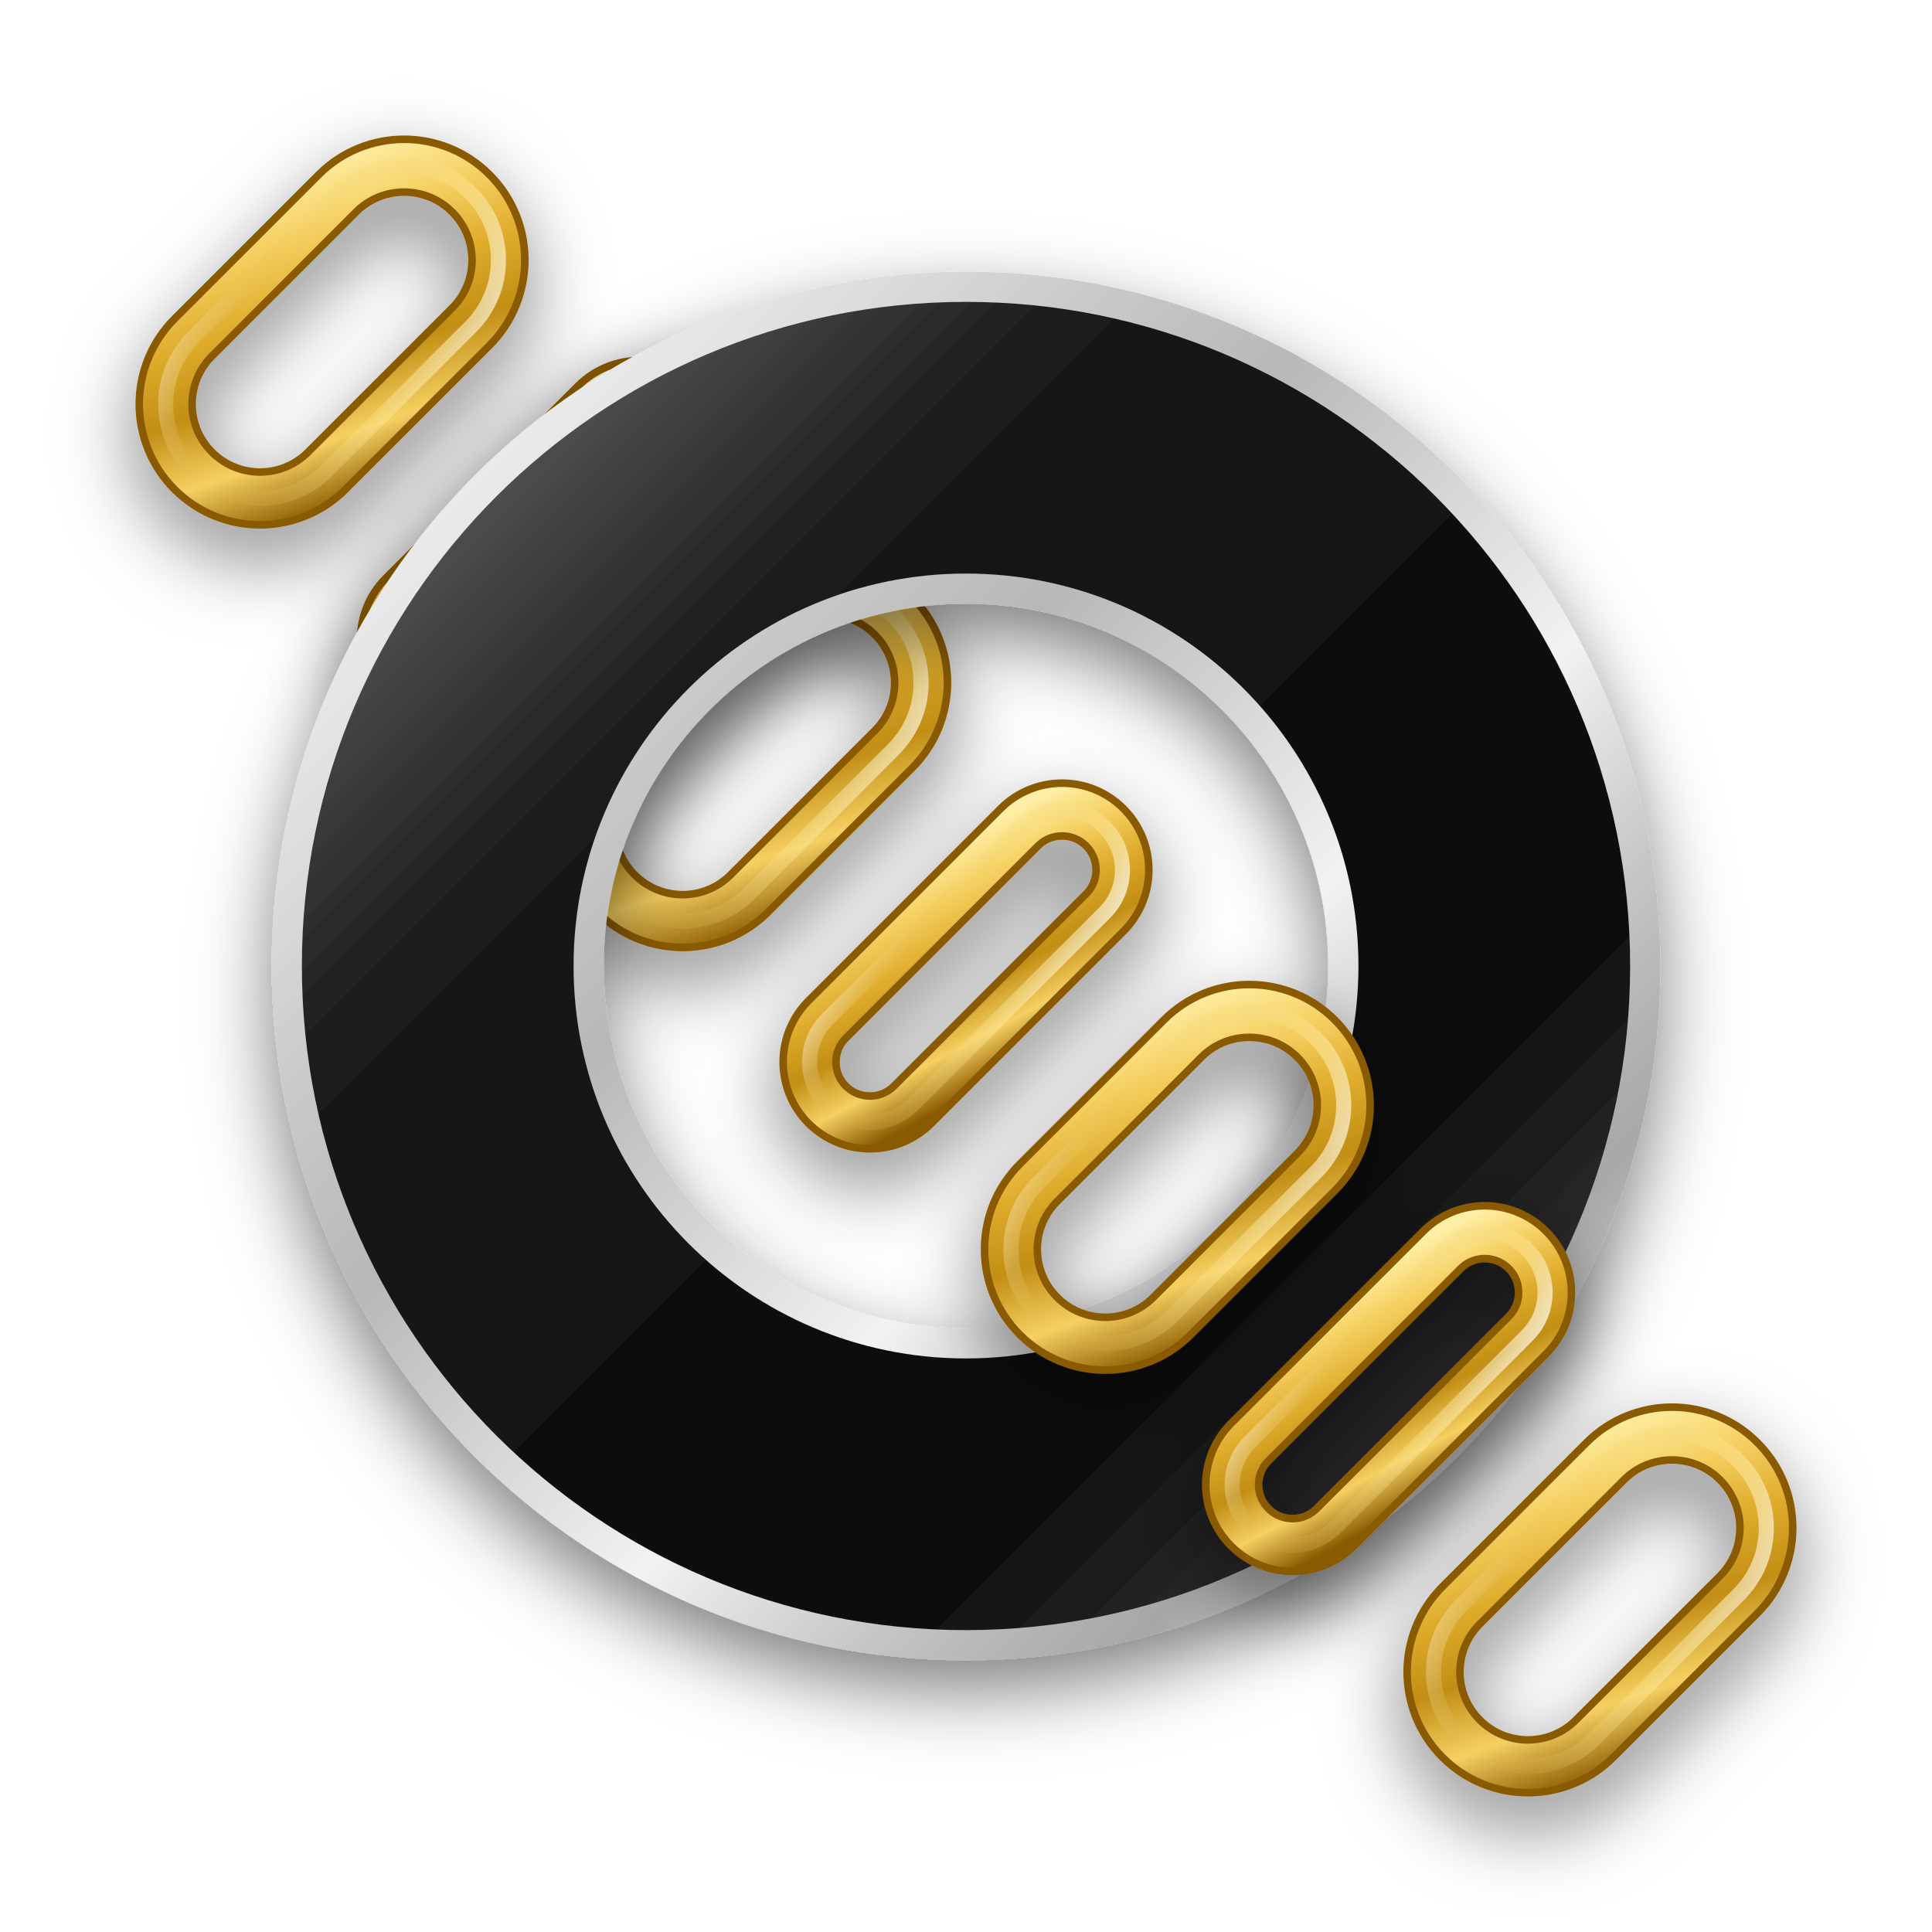
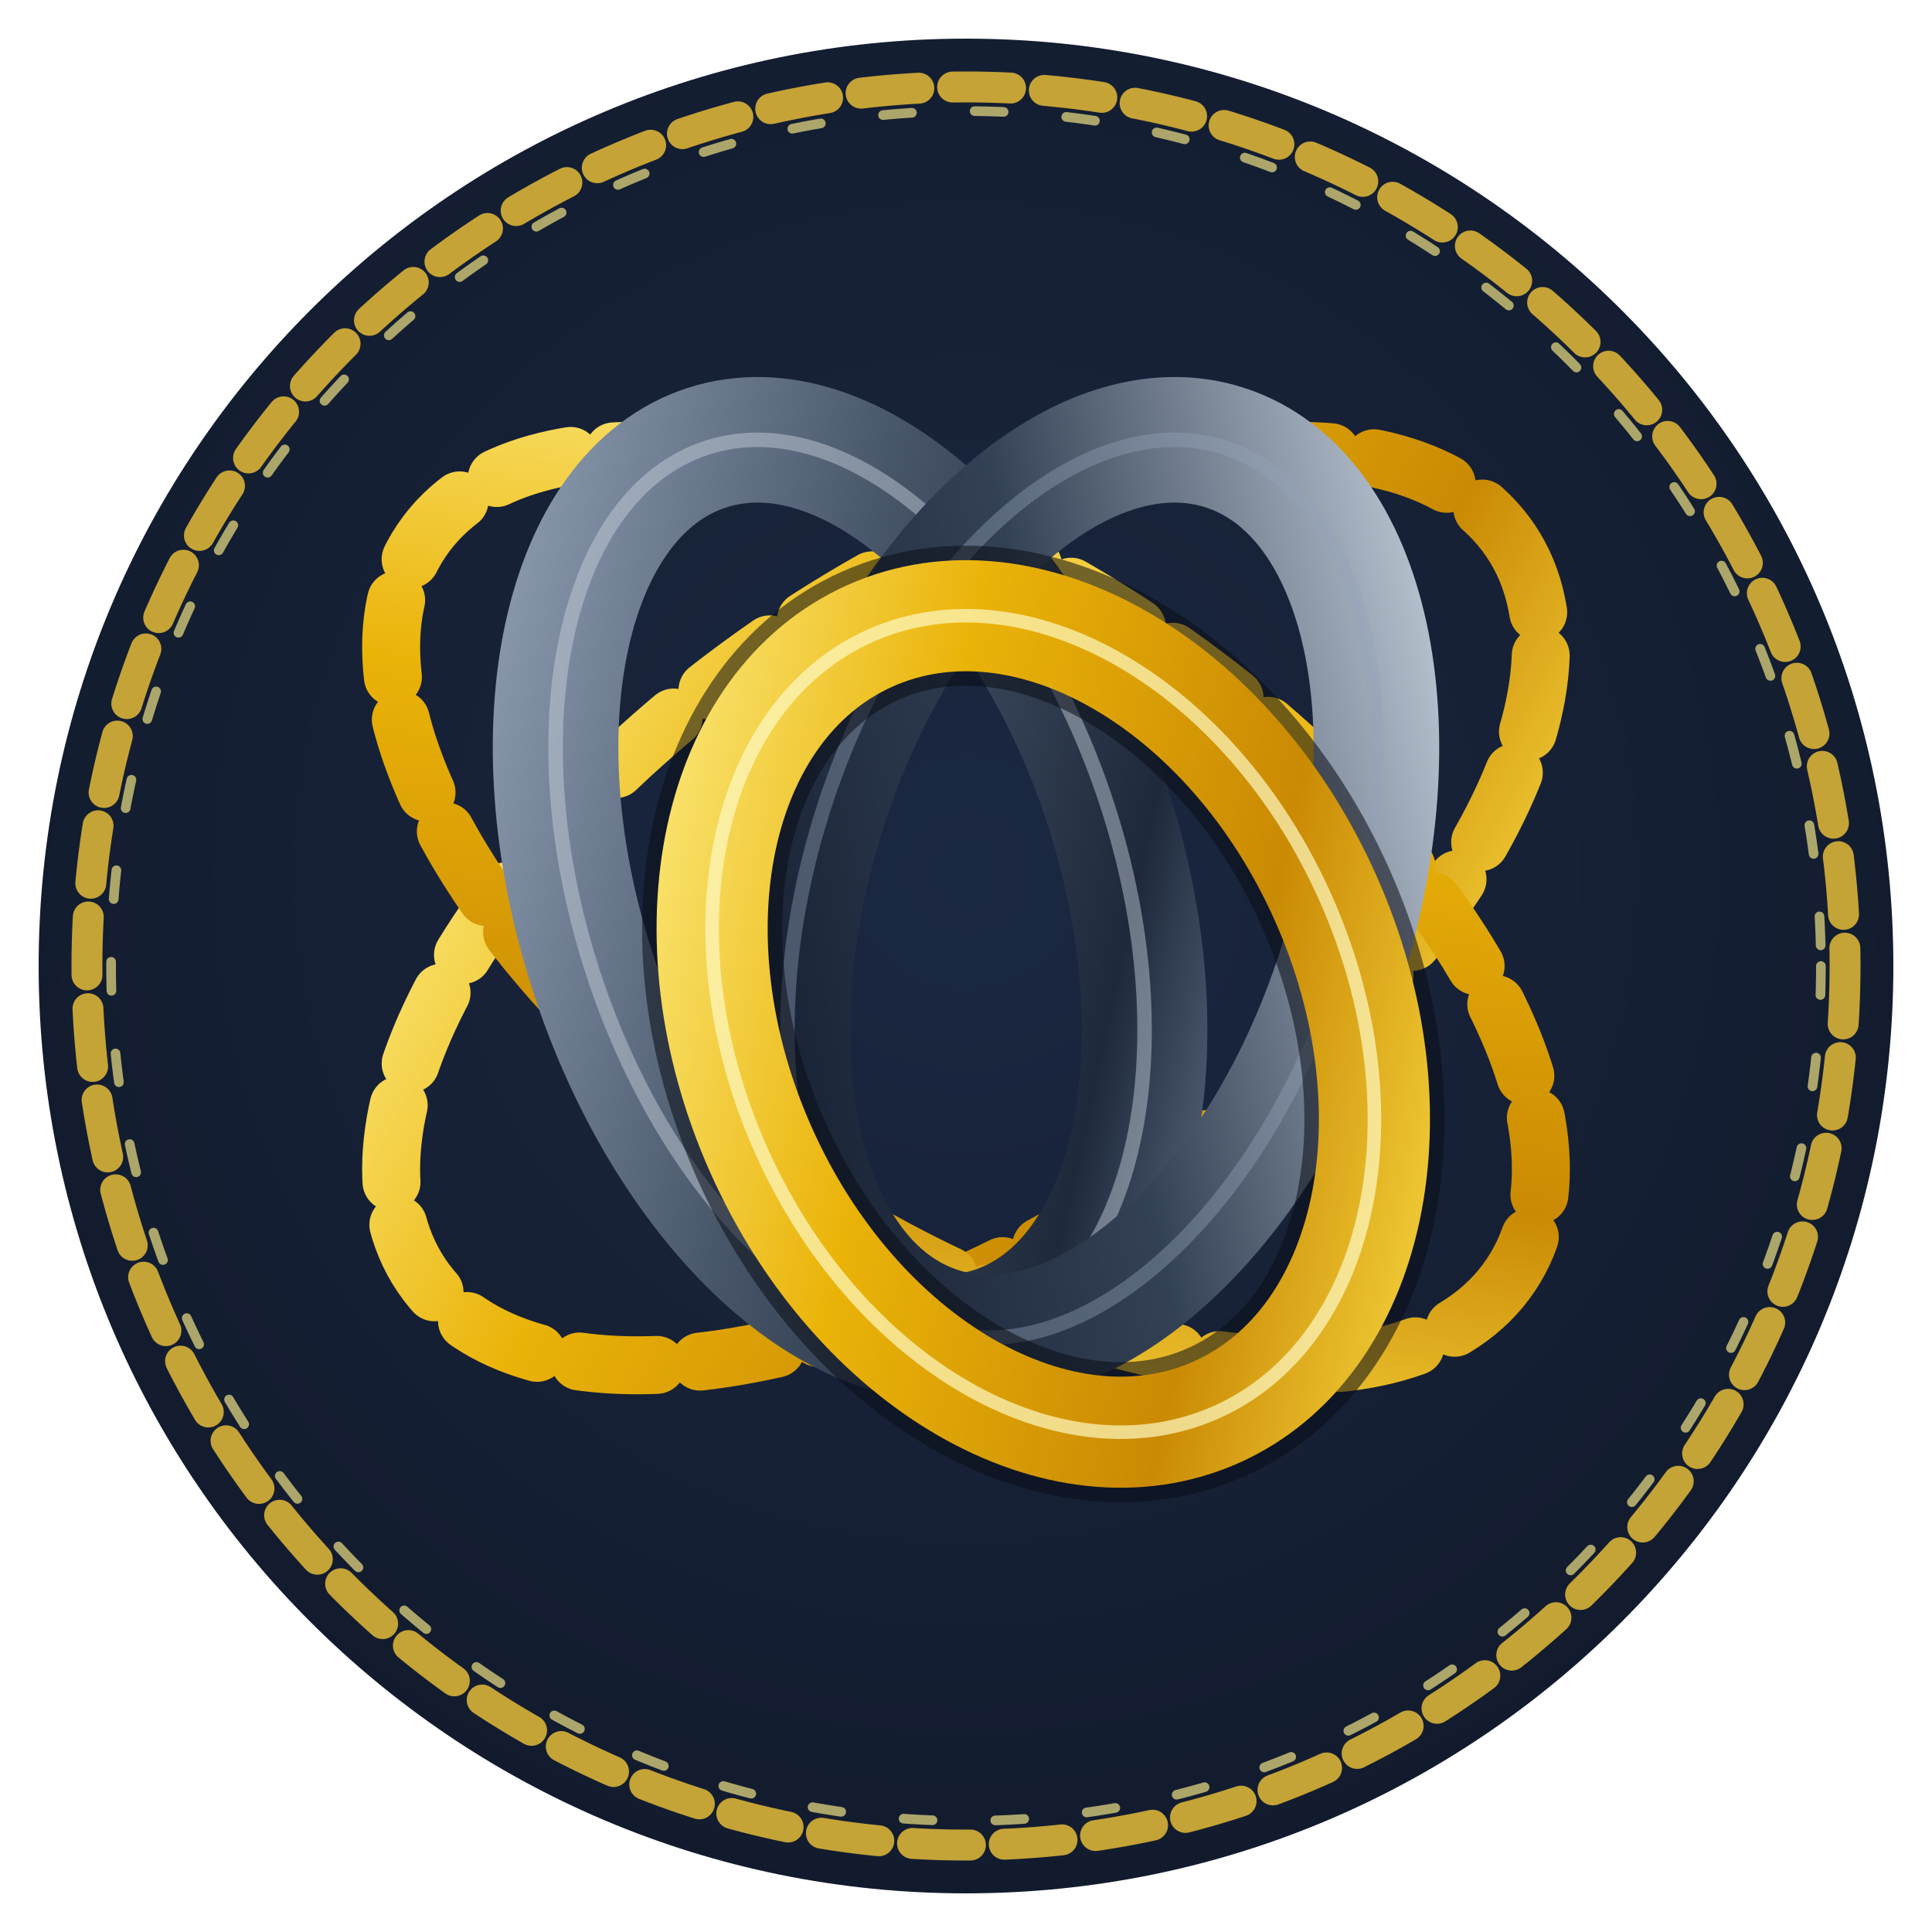
- <svg xmlns="http://www.w3.org/2000/svg" width="512" height="512" viewBox="0 0 512 512" fill="none">
+ <svg xmlns="http://www.w3.org/2000/svg" viewBox="0 0 200 200" width="512" height="512" fill="none">
  <defs>
-     <linearGradient id="silverGrad" x1="0%" y1="0%" x2="100%" y2="100%">
-       <stop offset="0%" stop-color="#ffffff" />
-       <stop offset="20%" stop-color="#dddddd" />
-       <stop offset="40%" stop-color="#b8b8b8" />
-       <stop offset="60%" stop-color="#f2f2f2" />
-       <stop offset="80%" stop-color="#9e9e9e" />
-       <stop offset="100%" stop-color="#ffffff" />
+     <radialGradient id="averyNavyBg" cx="50%" cy="45%" r="55%">
+       <stop offset="0%" stop-color="#1b2842" />
+       <stop offset="100%" stop-color="#121b2d" />
+     </radialGradient>
+     <linearGradient id="averyGoldPolished" x1="0%" y1="0%" x2="100%" y2="100%">
+       <stop offset="0%" stop-color="#fef08a" />
+       <stop offset="35%" stop-color="#eab308" />
+       <stop offset="70%" stop-color="#ca8a04" />
+       <stop offset="100%" stop-color="#fde047" />
    </linearGradient>
-     <linearGradient id="blackRingGrad" x1="0%" y1="0%" x2="100%" y2="100%">
-       <stop offset="0%" stop-color="#333333" />
-       <stop offset="30%" stop-color="#1a1a1a" />
-       <stop offset="70%" stop-color="#0a0a0a" />
-       <stop offset="100%" stop-color="#151515" />
+     <linearGradient id="averyGunmetalLeft" x1="0%" y1="0%" x2="100%" y2="100%">
+       <stop offset="0%" stop-color="#94a3b8" />
+       <stop offset="45%" stop-color="#475569" />
+       <stop offset="80%" stop-color="#1e293b" />
+       <stop offset="100%" stop-color="#64748b" />
    </linearGradient>
-     <linearGradient id="gleamGrad" x1="0%" y1="0%" x2="100%" y2="100%">
-       <stop offset="0%" stop-color="#ffffff" stop-opacity="0.4" />
-       <stop offset="30%" stop-color="#ffffff" stop-opacity="0" />
-       <stop offset="70%" stop-color="#ffffff" stop-opacity="0" />
-       <stop offset="100%" stop-color="#ffffff" stop-opacity="0.3" />
+     <linearGradient id="averyGunmetalRight" x1="100%" y1="0%" x2="0%" y2="100%">
+       <stop offset="0%" stop-color="#cbd5e1" />
+       <stop offset="50%" stop-color="#334155" />
+       <stop offset="100%" stop-color="#0f172a" />
    </linearGradient>
-     <linearGradient id="goldGrad" x1="0%" y1="0%" x2="100%" y2="100%">
-       <stop offset="0%" stop-color="#FFEFA6" />
-       <stop offset="20%" stop-color="#F5D061" />
-       <stop offset="40%" stop-color="#DFAC2C" />
-       <stop offset="60%" stop-color="#C28E15" />
-       <stop offset="80%" stop-color="#F5D061" />
-       <stop offset="100%" stop-color="#8A5A00" />
-     </linearGradient>
-     <linearGradient id="goldGleam" x1="100%" y1="0%" x2="0%" y2="100%">
-       <stop offset="0%" stop-color="#ffffff" stop-opacity="0.8" />
-       <stop offset="30%" stop-color="#FFEFA6" stop-opacity="0.3" />
-       <stop offset="70%" stop-color="#DFAC2C" stop-opacity="0" />
-       <stop offset="100%" stop-color="#ffffff" stop-opacity="0.5" />
-     </linearGradient>
-     <filter id="dropShadow" x="-20%" y="-20%" width="140%" height="140%">
-       <feDropShadow dx="0" dy="8" stdDeviation="10" flood-color="#000000" flood-opacity="0.5" />
-     </filter>
  </defs>
-   <g filter="url(#dropShadow)">
-     <g transform="translate(88, 88) rotate(45)">
-       <rect x="-25" y="-52" width="50" height="104" rx="25" fill="none" stroke="#8A5A00" stroke-width="16" />
-       <rect x="-25" y="-52" width="50" height="104" rx="25" fill="none" stroke="url(#goldGrad)" stroke-width="12" />
-       <rect x="-25" y="-52" width="50" height="104" rx="25" fill="none" stroke="url(#goldGleam)" stroke-width="4" />
-     </g>
-     <g transform="translate(144, 144) rotate(45)">
-       <rect x="-16" y="-52" width="32" height="104" rx="16" fill="none" stroke="#8A5A00" stroke-width="16" />
-       <rect x="-16" y="-52" width="32" height="104" rx="16" fill="none" stroke="url(#goldGrad)" stroke-width="12" />
-       <rect x="-16" y="-52" width="32" height="104" rx="16" fill="none" stroke="url(#goldGleam)" stroke-width="4" />
-     </g>
-     <g transform="translate(200, 200) rotate(45)">
-       <rect x="-25" y="-52" width="50" height="104" rx="25" fill="none" stroke="#8A5A00" stroke-width="16" />
-       <rect x="-25" y="-52" width="50" height="104" rx="25" fill="none" stroke="url(#goldGrad)" stroke-width="12" />
-       <rect x="-25" y="-52" width="50" height="104" rx="25" fill="none" stroke="url(#goldGleam)" stroke-width="4" />
-     </g>
+   <circle cx="100" cy="100" r="96" fill="url(#averyNavyBg)" />
+   <g>
+     <circle cx="100" cy="100" r="91" stroke="#d4af37" stroke-width="3.2" stroke-dasharray="6 3.5" stroke-linecap="round" opacity="0.92" />
+     <circle cx="100" cy="100" r="88.5" stroke="#fef08a" stroke-width="1" stroke-dasharray="3 6.5" stroke-linecap="round" opacity="0.65" />
  </g>
-   <g filter="url(#dropShadow)">
-     <path fill="url(#silverGrad)" fill-rule="evenodd" clip-rule="evenodd" d="M 256,72 A 184,184 0 1,0 256,440 A 184,184 0 1,0 256,72 Z M 256,160 A 96,96 0 1,1 256,352 A 96,96 0 1,1 256,160 Z" />
-     <path fill="url(#blackRingGrad)" fill-rule="evenodd" clip-rule="evenodd" d="M 256,80 A 176,176 0 1,0 256,432 A 176,176 0 1,0 256,80 Z M 256,152 A 104,104 0 1,1 256,360 A 104,104 0 1,1 256,152 Z" />
-     <path fill="url(#gleamGrad)" fill-rule="evenodd" clip-rule="evenodd" d="M 256,72 A 184,184 0 1,0 256,440 A 184,184 0 1,0 256,72 Z M 256,160 A 96,96 0 1,1 256,352 A 96,96 0 1,1 256,160 Z" />
+   <g transform="rotate(-34 100 94)">
+     <ellipse cx="100" cy="94" rx="68" ry="34" stroke="url(#averyGoldPolished)" stroke-width="6" stroke-dasharray="8 4.5" stroke-linecap="round" />
  </g>
-   <g filter="url(#dropShadow)">
-     <g transform="translate(256, 256) rotate(45)">
-       <rect x="-16" y="-52" width="32" height="104" rx="16" fill="none" stroke="#8A5A00" stroke-width="16" />
-       <rect x="-16" y="-52" width="32" height="104" rx="16" fill="none" stroke="url(#goldGrad)" stroke-width="12" />
-       <rect x="-16" y="-52" width="32" height="104" rx="16" fill="none" stroke="url(#goldGleam)" stroke-width="4" />
-     </g>
-     <g transform="translate(312, 312) rotate(45)">
-       <rect x="-25" y="-52" width="50" height="104" rx="25" fill="none" stroke="#8A5A00" stroke-width="16" />
-       <rect x="-25" y="-52" width="50" height="104" rx="25" fill="none" stroke="url(#goldGrad)" stroke-width="12" />
-       <rect x="-25" y="-52" width="50" height="104" rx="25" fill="none" stroke="url(#goldGleam)" stroke-width="4" />
-     </g>
-     <g transform="translate(368, 368) rotate(45)">
-       <rect x="-16" y="-52" width="32" height="104" rx="16" fill="none" stroke="#8A5A00" stroke-width="16" />
-       <rect x="-16" y="-52" width="32" height="104" rx="16" fill="none" stroke="url(#goldGrad)" stroke-width="12" />
-       <rect x="-16" y="-52" width="32" height="104" rx="16" fill="none" stroke="url(#goldGleam)" stroke-width="4" />
-     </g>
-     <g transform="translate(424, 424) rotate(45)">
-       <rect x="-25" y="-52" width="50" height="104" rx="25" fill="none" stroke="#8A5A00" stroke-width="16" />
-       <rect x="-25" y="-52" width="50" height="104" rx="25" fill="none" stroke="url(#goldGrad)" stroke-width="12" />
-       <rect x="-25" y="-52" width="50" height="104" rx="25" fill="none" stroke="url(#goldGleam)" stroke-width="4" />
-     </g>
+   <g transform="rotate(34 100 94)">
+     <ellipse cx="100" cy="94" rx="68" ry="34" stroke="url(#averyGoldPolished)" stroke-width="6" stroke-dasharray="8 4.5" stroke-linecap="round" />
+   </g>
+   <g transform="rotate(-18 88 92)">
+     <ellipse cx="88" cy="92" rx="28" ry="48" stroke="url(#averyGunmetalLeft)" stroke-width="13" />
+     <ellipse cx="88" cy="92" rx="28" ry="48" stroke="#cbd5e1" stroke-width="1.5" opacity="0.45" />
+   </g>
+   <g transform="rotate(18 112 92)">
+     <ellipse cx="112" cy="92" rx="28" ry="48" stroke="url(#averyGunmetalRight)" stroke-width="13" />
+     <ellipse cx="112" cy="92" rx="28" ry="48" stroke="#94a3b8" stroke-width="1.5" opacity="0.4" />
+   </g>
+   <g transform="rotate(-24 108 106)">
+     <ellipse cx="108" cy="106" rx="32" ry="44" stroke="#090d16" stroke-width="14.5" opacity="0.55" />
+     <ellipse cx="108" cy="106" rx="32" ry="44" stroke="url(#averyGoldPolished)" stroke-width="11.5" />
+     <ellipse cx="108" cy="106" rx="32" ry="44" stroke="#fef9c3" stroke-width="1.4" opacity="0.7" />
  </g>
</svg>
